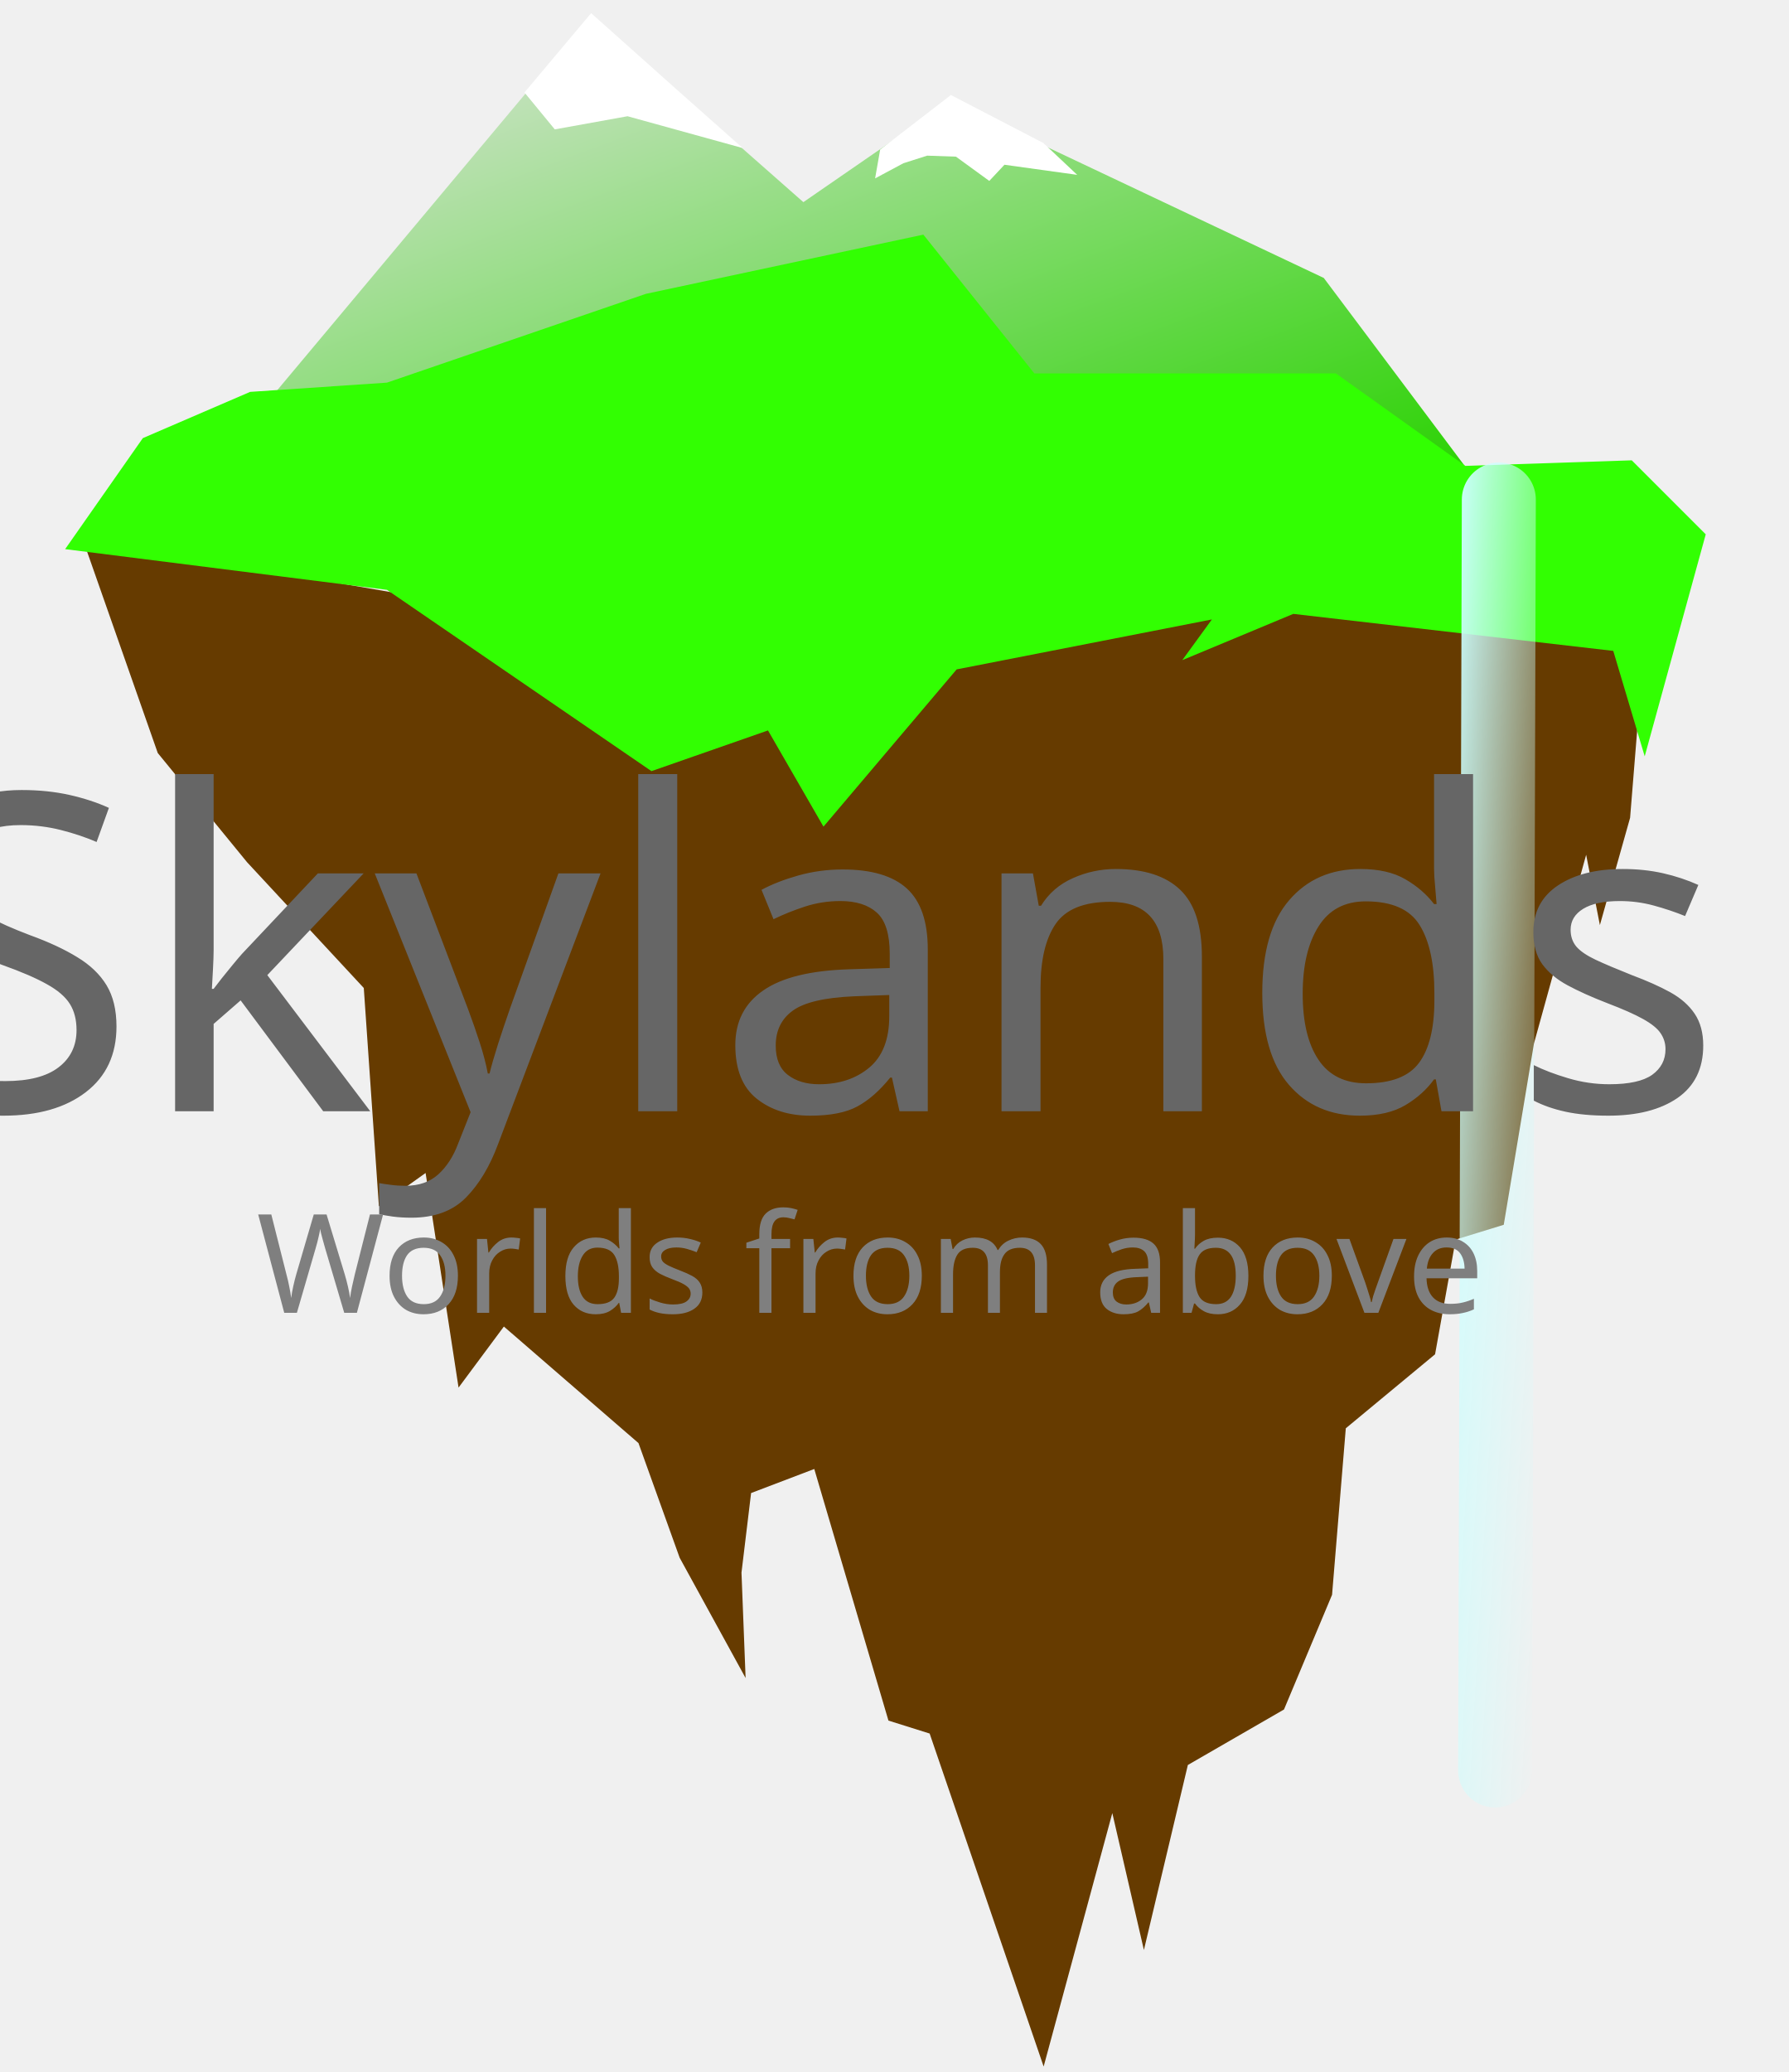
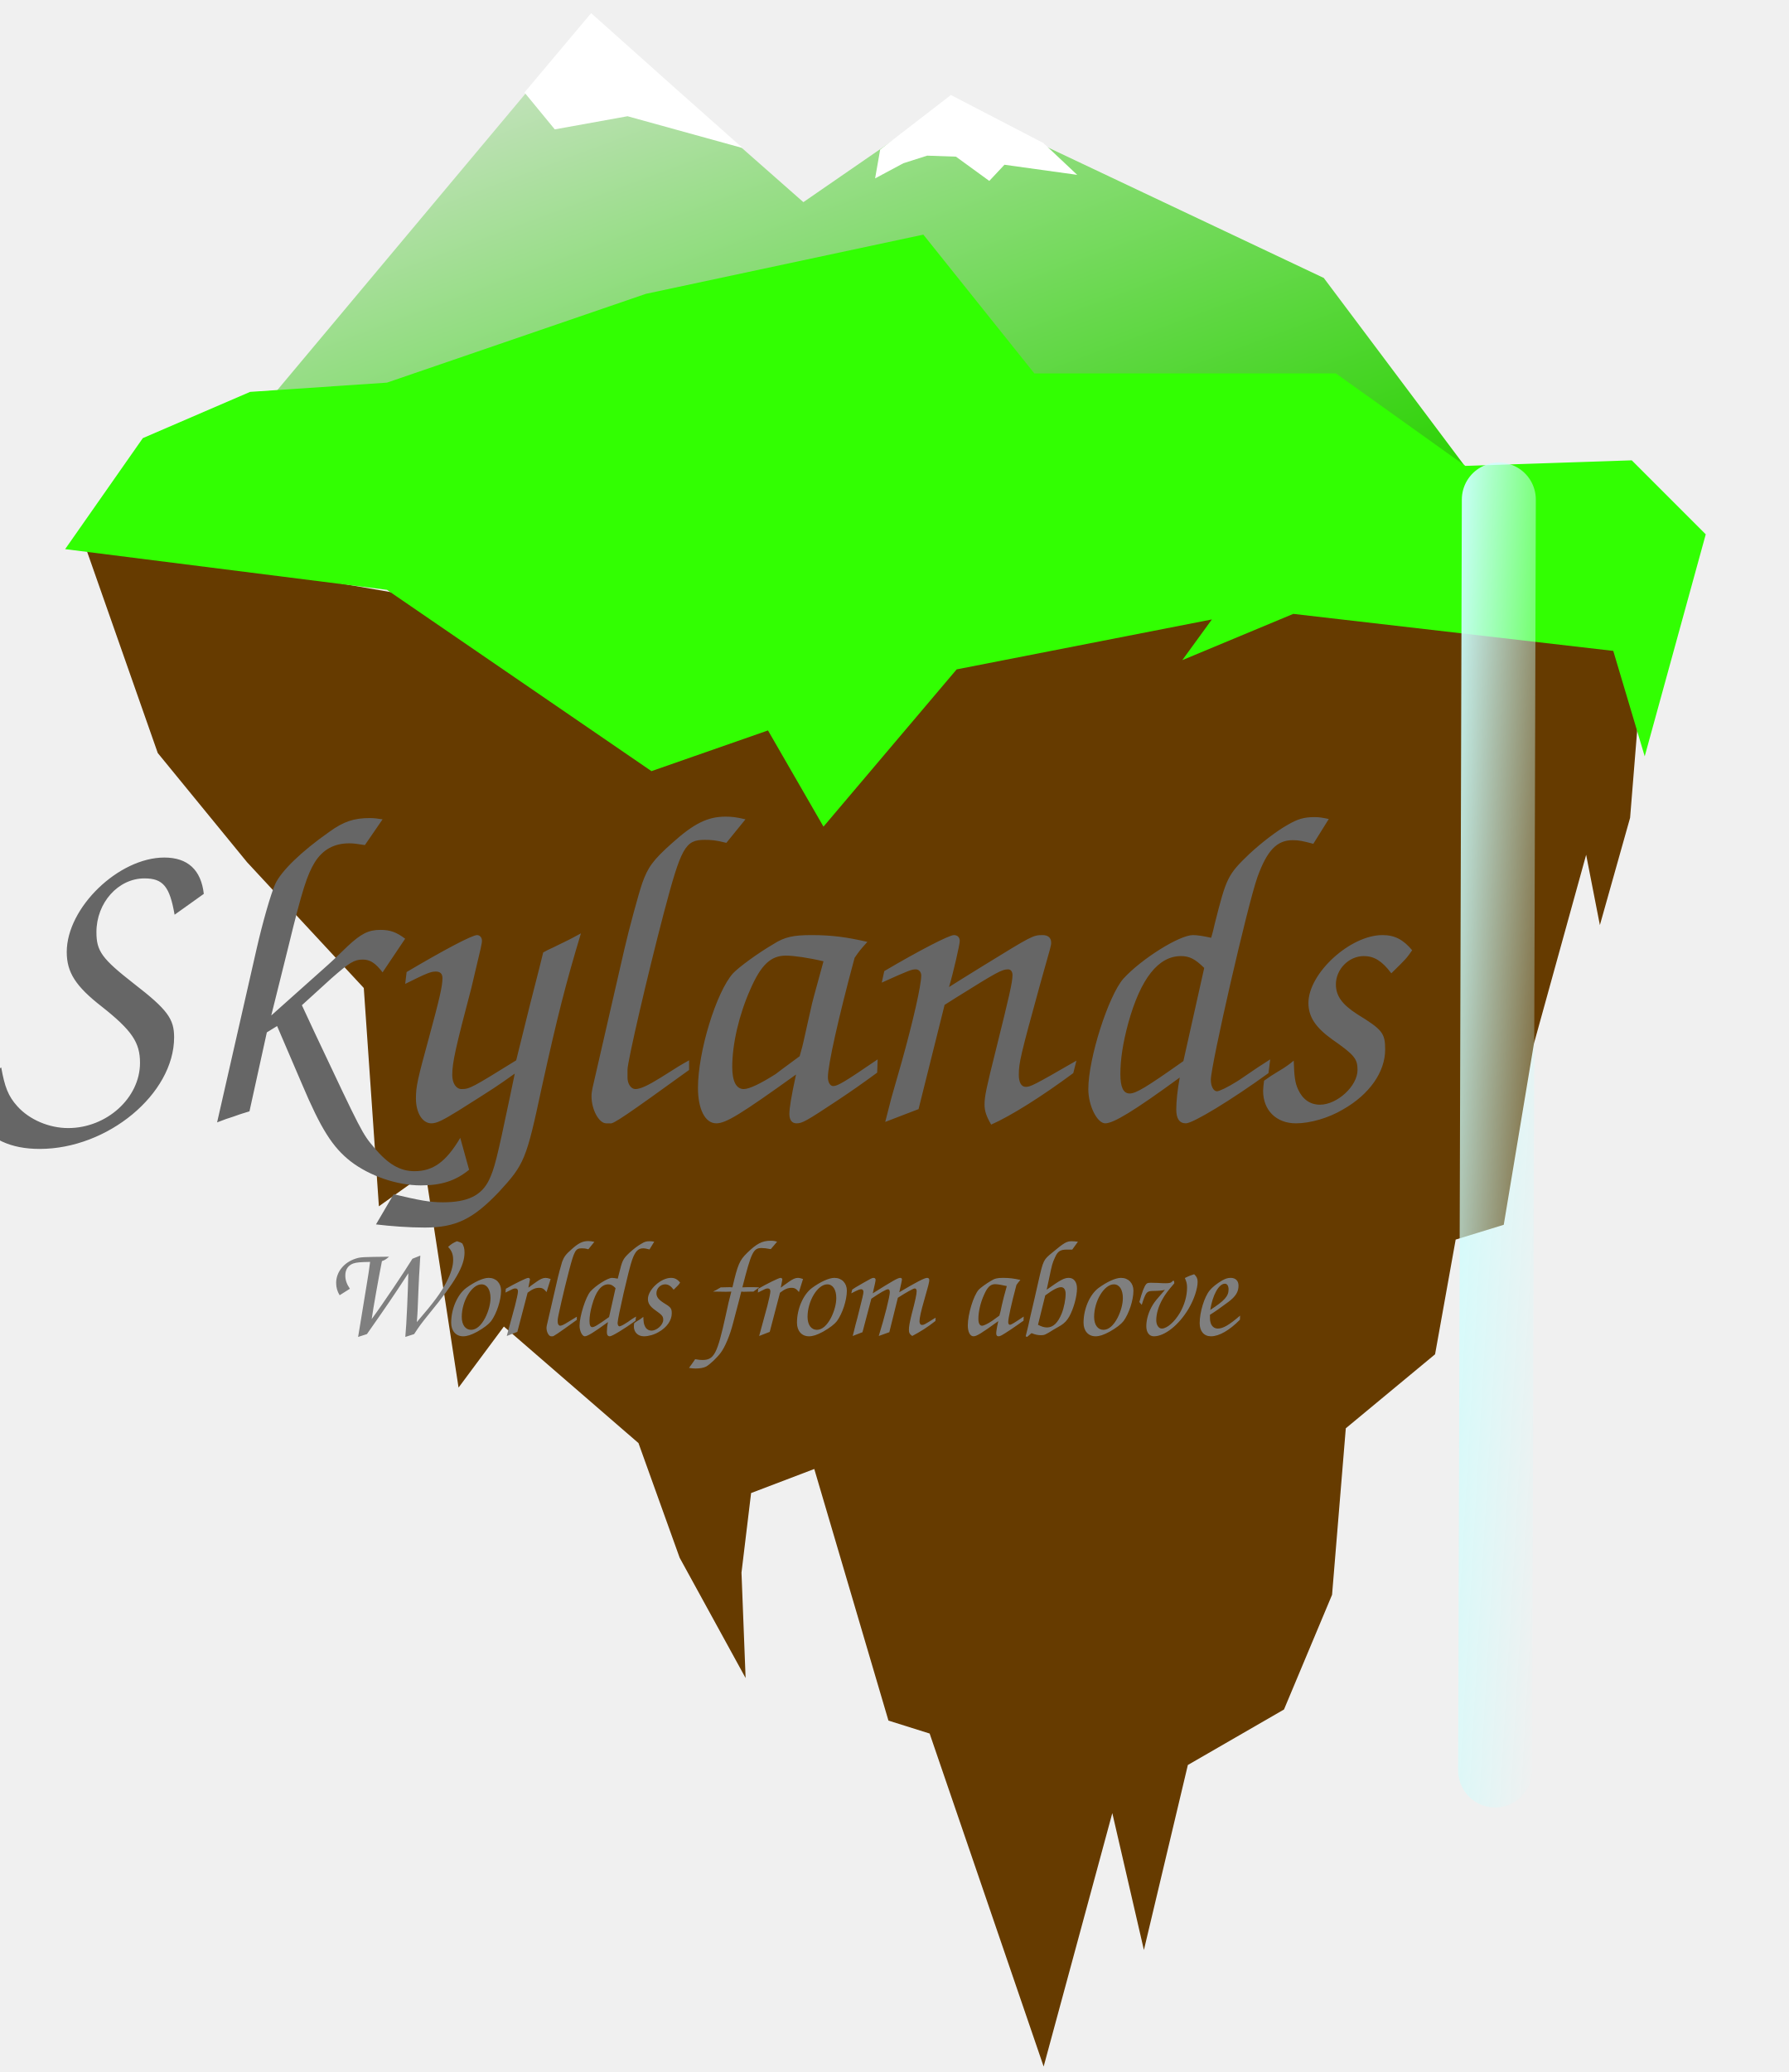
<svg xmlns="http://www.w3.org/2000/svg" version="1.1" width="177" height="205" viewBox="4 -1 177 205" id="svg25">
  <defs id="defs12">
    <linearGradient id="grad_1" y2="207.274" gradientTransform="matrix(1.638531,0,0,0.6103029,-225.5,-80)" x1="153.796" y1="131.902" x2="229.169" gradientUnits="userSpaceOnUse">
      <stop offset="0" stop-color="#E5E5E5" stop-opacity="1" id="stop2" />
      <stop offset="1" stop-color="#29D201" stop-opacity="1" id="stop4" />
    </linearGradient>
    <linearGradient id="grad_2" y2="47.254" gradientTransform="scale(0.2402794,4.161822)" x1="1004.663" y1="38.513" x2="1013.404" gradientUnits="userSpaceOnUse">
      <stop offset="0" stop-color="#CCFFFF" stop-opacity="1" id="stop7" />
      <stop offset="1" stop-color="#CCFFFF" stop-opacity="0" id="stop9" />
    </linearGradient>
  </defs>
  <path style="fill:url(#grad_1);stroke:none;stroke-linecap:round" d="M 62.5,0.5 83.5,19 98,9 l 37,17.5 15,20 -123.5,-3 z" id="ID0.007662700489163399" />
  <g id="ID0.8094986784271896">
    <path id="ID0.7722679218277335" d="m 213,161.75 7.2,0.65 4.65,0.6 9.85,-0.5 10.9,2 7.6,-1.1 10.4,-2.3 6.5,-0.35 -0.9,8.25 -1.1,2.9 -0.5,-1.9 -1.9,5.1 -1.1,4.9 -1.75,0.4 -0.75,3.1 -3.25,2 -0.5,4.5 -1.75,3.1 -3.5,1.5 -1.6,5 -1.15,-3.7 -2.5,6.85 -4.15,-9 -1.5,-0.35 -2.7,-6.8 -2.3,0.65 -0.35,2.15 0.15,2.85 -2.4,-3.25 -1.5,-3.1 -4.9,-3.15 -1.65,1.65 -1.2,-5.8 -1.7,0.9 -0.55,-5.9 -4.25,-3.4 -3.25,-2.95 z" transform="matrix(2.718289,0,0,3.660714,-566.45,-538.75)" style="fill:#663b00;stroke:none;stroke-linecap:round" />
    <path id="ID0.7011389513500035" d="m 227.4,160.1 2.1,-3 2.9,-1.25 3.7,-0.25 7,-2.4 7.5,-1.6 3,3.75 h 8.15 l 3.5,2.5 4.5,-0.15 2,2 -1.65,6 -0.85,-2.85 -8.65,-1 -3,1.25 0.8,-1.1 -6.9,1.35 -3.6,4.25 -1.5,-2.6 -3.15,1.1 -7.15,-4.9 z" transform="matrix(3.660714,0,0,3.660714,-822,-532.75)" style="fill:#32ff02;stroke:none" />
    <path id="ID0.28201444121077657" d="m 242.5,161.3 -0.1,34.35" transform="matrix(3.660714,0,0,3.660714,-735.4,-542.05)" style="fill:none;stroke:url(#grad_2);stroke-width:2;stroke-linecap:round" />
  </g>
-   <text id="ID0.1717975432984531" x="-6.504" y="108.948" font-size="22" style="font-size:43.897px;font-family:Gloria;text-anchor:start;fill:#666666;stroke-width:1.995">Skylands</text>
-   <text id="ID0.7356719826348126" x="29.396" y="128.891" font-size="22" style="font-size:13.634px;font-family:Gloria;text-anchor:start;fill:#7f7f7f;stroke-width:0.62">Worlds from above</text>
+   <text id="ID0.1717975432984531" x="1.481" y="109.563" font-size="22" style="font-size:43.897px;font-family:Gloria;text-anchor:start;fill:#666666;stroke-width:1.995">
+     <tspan style="font-style:normal;font-variant:normal;font-weight:normal;font-stretch:normal;font-family:'Comic Sans MS';-inkscape-font-specification:'Comic Sans MS'" id="tspan47">Skylands</tspan>
+   </text>
+   <text id="ID0.7356719826348126" x="35.845" y="131.041" font-size="22" style="font-size:13.634px;font-family:Gloria;text-anchor:start;fill:#7f7f7f;stroke-width:0.62">
+     <tspan style="font-style:normal;font-variant:normal;font-weight:normal;font-stretch:normal;font-family:'Comic Sans MS';-inkscape-font-specification:'Comic Sans MS'" id="tspan49">Worlds from above</tspan>
+   </text>
  <path style="fill:#ffffff;stroke:none;stroke-linecap:round" d="m 55.9,8.15 6.6,-7.85 8.4,7.5 6.6,5.85 -11.4,-3.15 -7.2,1.3 z" id="ID0.5964665007777512" />
  <path style="fill:#ffffff;stroke:none;stroke-linecap:round" d="m 98.1,8.4 9.15,4.75 3.35,3.15 -7.2,-1 -1.5,1.6 -3.3,-2.4 -2.85,-0.1 -2.35,0.75 -2.8,1.5 0.5,-2.85 z" id="ID0.6264040754176676" />
</svg>
